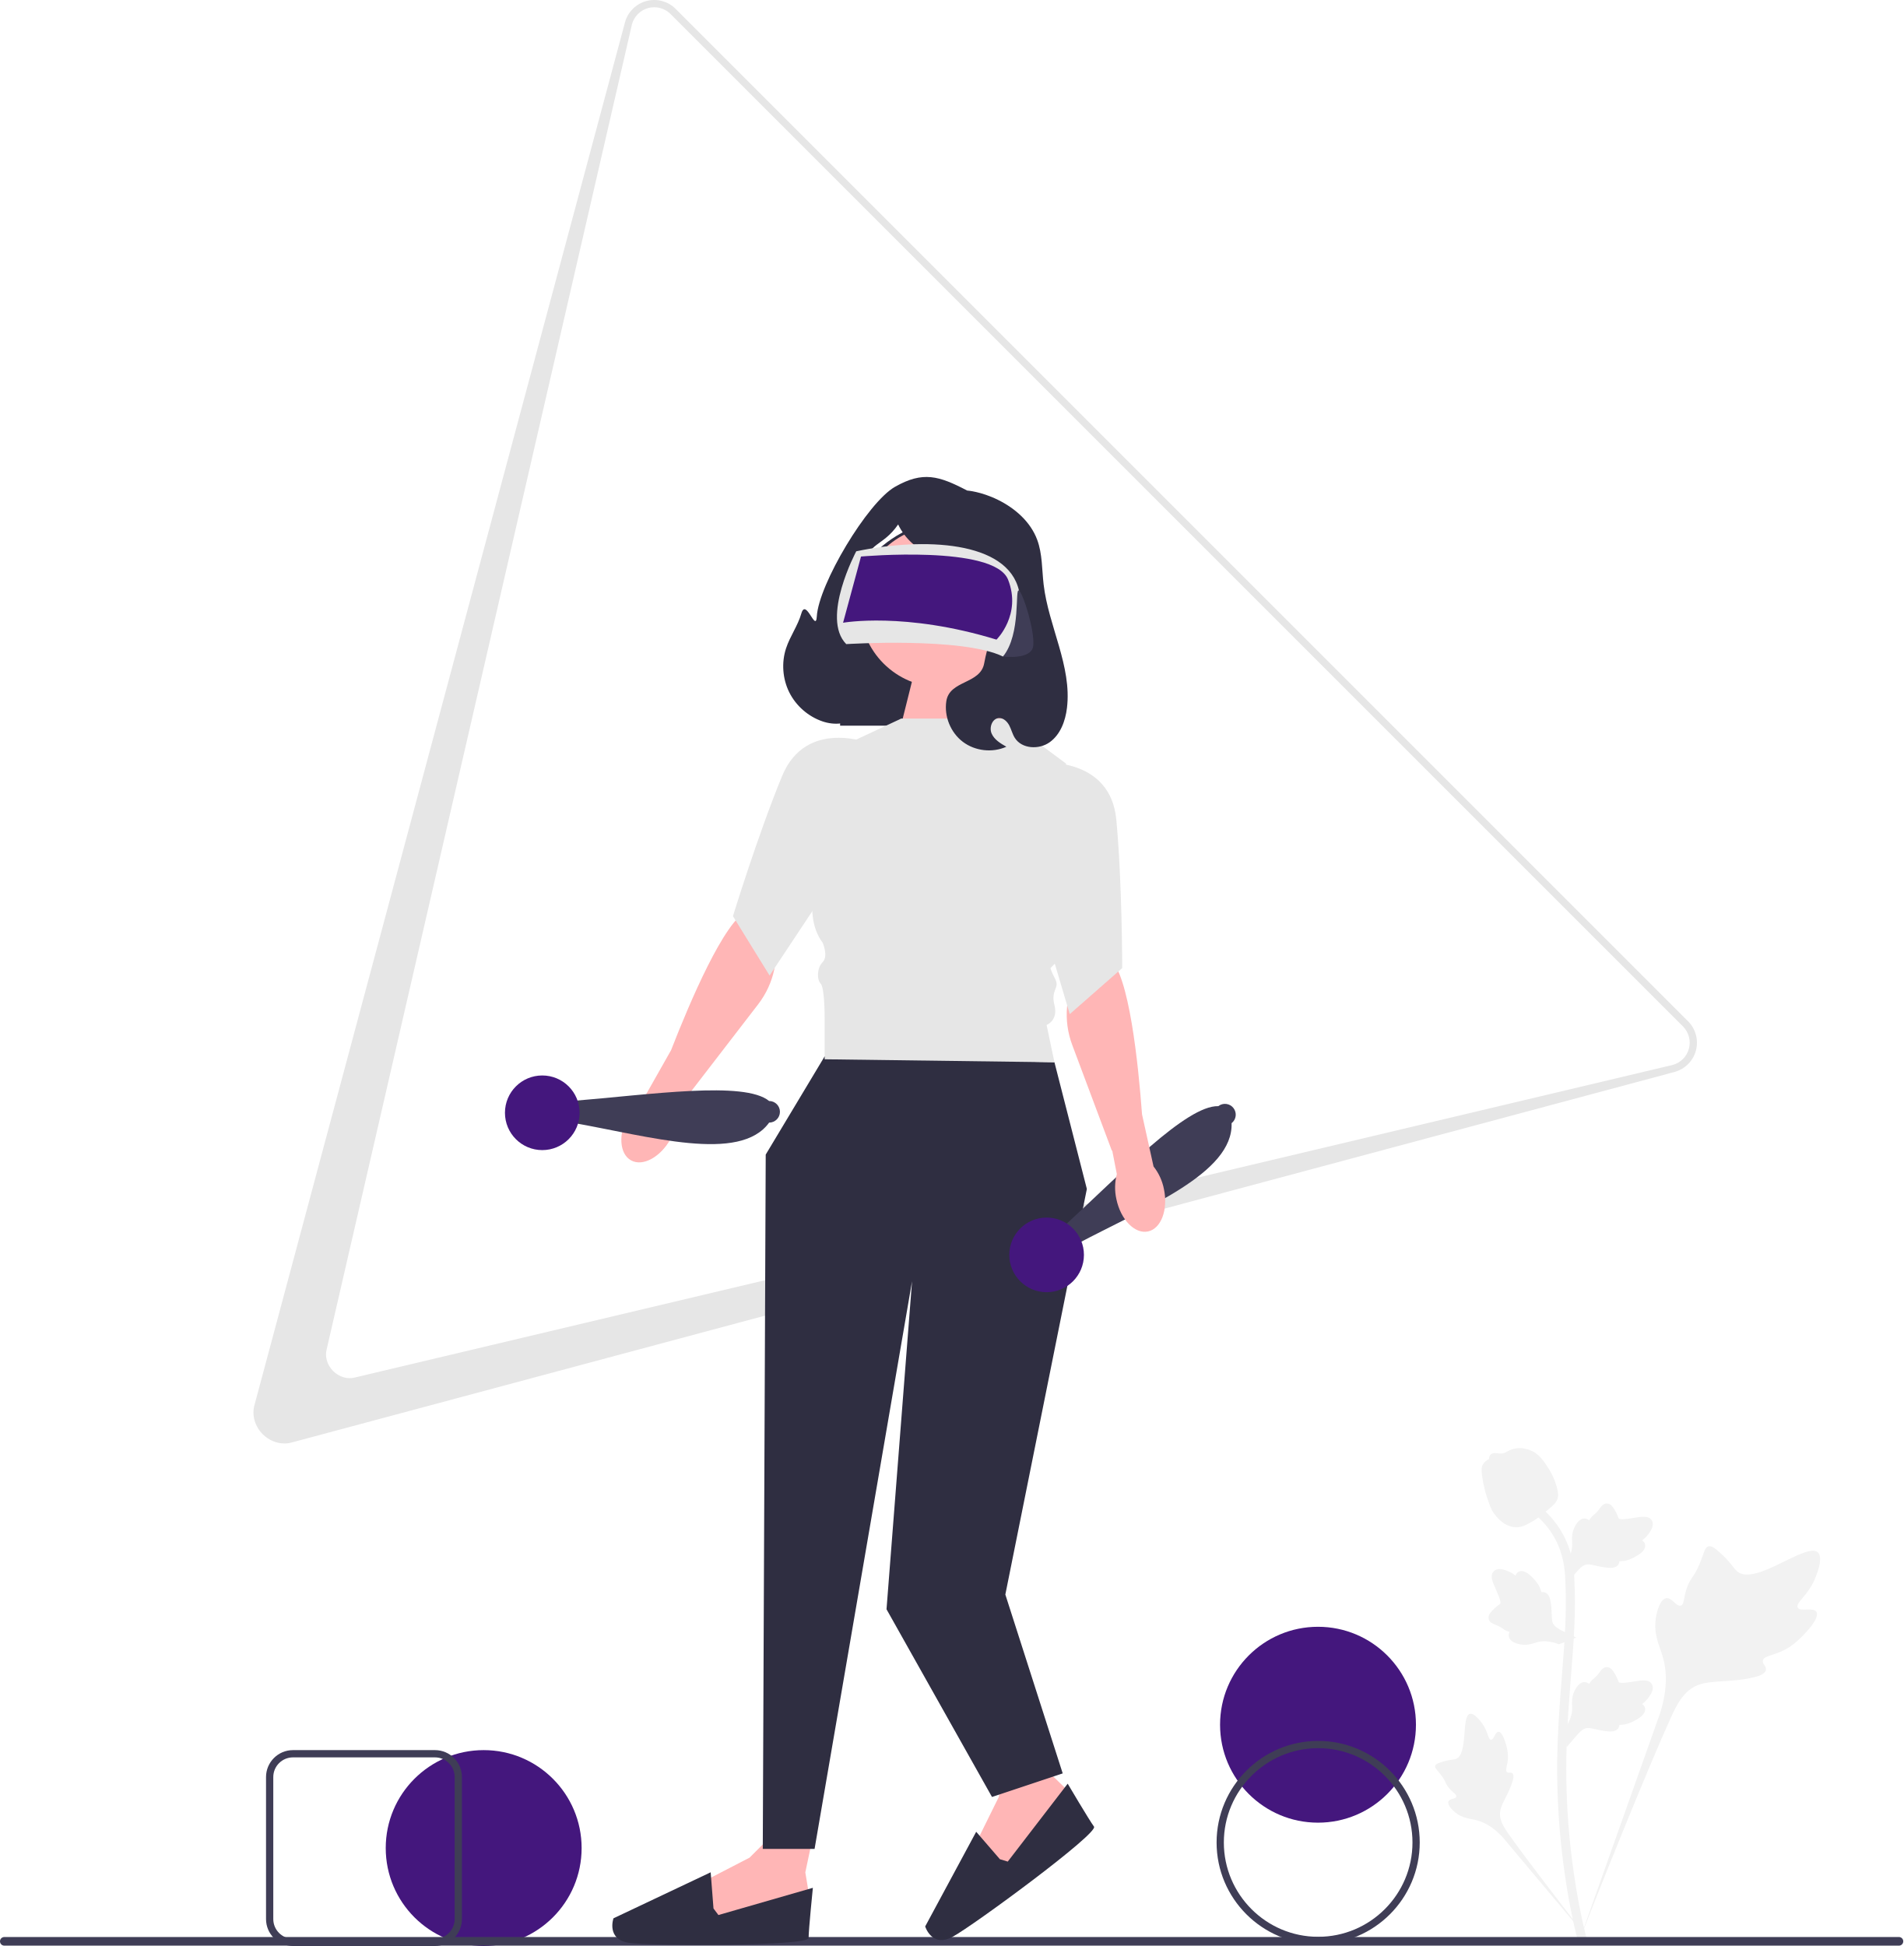
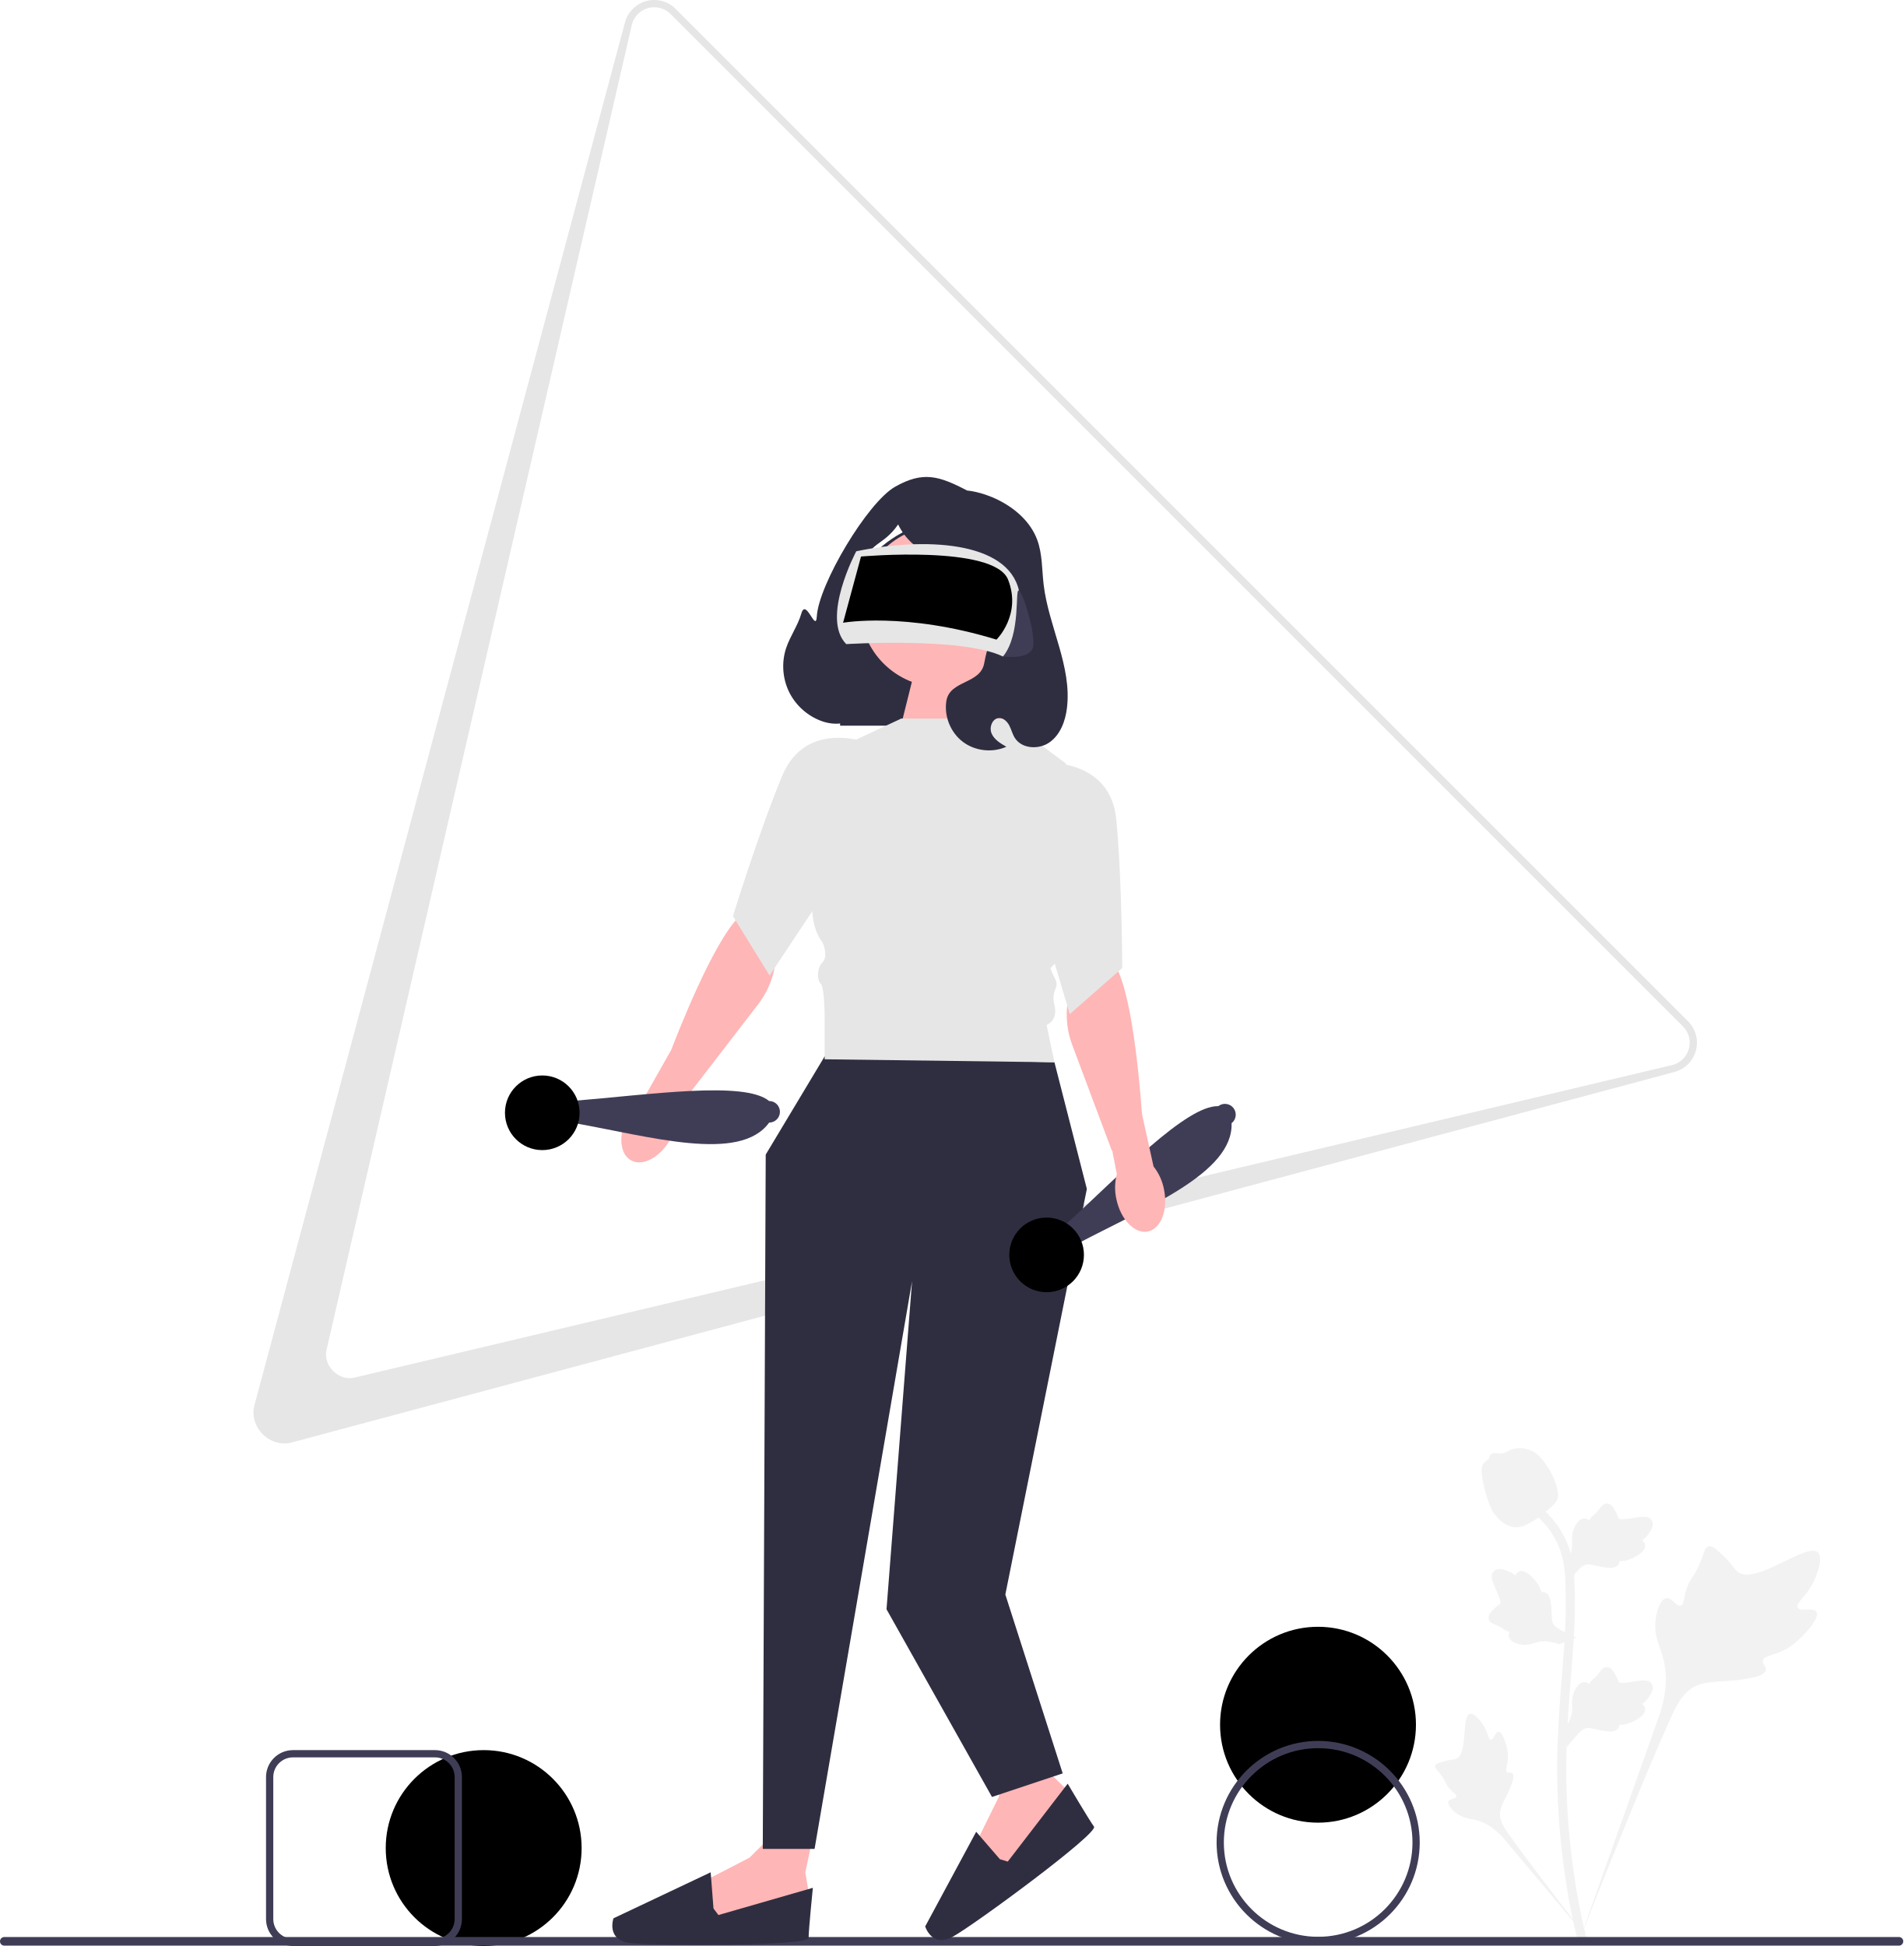
<svg xmlns="http://www.w3.org/2000/svg" width="524.67" height="536.463" viewBox="0 0 524.67 536.463">
  <path d="M78.405,397.926c-2.159,.001-4.331-.902-5.982-2.553-2.151-2.151-3.032-5.19-2.298-7.93L172.284,6.185c.377-1.41,1.124-2.704,2.161-3.741s2.331-1.785,3.742-2.163c2.873-.768,5.965,.06,8.066,2.162L465.353,281.542c2.104,2.104,2.933,5.195,2.162,8.067-.38,1.414-1.127,2.708-2.162,3.743-1.033,1.034-2.327,1.781-3.74,2.161L80.354,397.672c-.638,.171-1.293,.254-1.948,.254ZM180.34,1.999c-.546,0-1.096,.07-1.635,.214-1.073,.288-2.057,.856-2.846,1.645s-1.356,1.772-1.644,2.844L90.057,371.961c-.549,2.052,.133,4.35,1.78,5.998,1.648,1.648,3.946,2.331,5.999,1.781l363.258-86.159c1.074-.289,2.059-.857,2.845-1.643,.787-.787,1.355-1.771,1.645-2.847,.586-2.184-.045-4.535-1.645-6.135L184.84,3.858c-1.204-1.204-2.835-1.859-4.5-1.859Z" fill="#e6e6e6" />
-   <circle cx="363.335" cy="475.463" r="27" fill="#44177d" />
-   <circle cx="133.335" cy="509.463" r="27" fill="#44177d" />
+   <circle cx="363.335" cy="475.463" r="27" fill="#000000" />
+   <circle cx="133.335" cy="509.463" r="27" fill="#000000" />
  <g>
    <path d="M500.743,444.361c-.844-1.424-4.497,.101-5.168-1.191-.669-1.287,2.724-3.249,4.663-7.73,.35-.808,2.553-5.9,.922-7.472-3.092-2.978-17.24,9.313-22.191,5.29-1.087-.883-1.846-2.645-5.134-5.506-1.308-1.138-2.099-1.652-2.865-1.461-1.086,.271-1.172,1.725-2.337,4.584-1.747,4.287-2.78,4.028-3.798,7.449-.756,2.539-.583,4.016-1.472,4.303-1.258,.407-2.416-2.286-4.011-2.045-1.627,.246-2.611,3.382-2.922,5.73-.583,4.406,1.035,7.313,1.932,10.371,.975,3.322,1.553,8.375-.698,15.528l-22.277,62.766c4.918-12.879,19.158-48.185,25.142-61.305,1.727-3.787,3.635-7.629,7.551-9.145,3.77-1.46,8.949-.588,15.55-2.179,.771-.186,2.911-.73,3.18-1.988,.223-1.04-1.036-1.621-.842-2.595,.259-1.307,2.734-1.323,5.775-2.831,2.144-1.063,3.48-2.328,4.629-3.415,.346-.328,5.495-5.262,4.371-7.157h-0Z" fill="#f2f2f2" />
    <path d="M413.097,477.404c-.942,.004-1.248,2.236-2.076,2.193-.825-.043-.808-2.275-2.448-4.519-.296-.405-2.159-2.955-3.401-2.608-2.354,.658-.404,11.148-3.806,12.418-.747,.279-1.831,.143-4.184,.931-.936,.314-1.417,.554-1.544,.985-.18,.611,.508,1.073,1.575,2.47,1.6,2.094,1.175,2.527,2.56,4.013,1.028,1.104,1.803,1.445,1.687,1.964-.163,.735-1.819,.526-2.161,1.379-.349,.87,.907,2.257,1.969,3.087,1.994,1.558,3.888,1.602,5.647,2.044,1.912,.48,4.559,1.654,7.42,4.823l24.378,29.044c-4.902-6.13-18.122-23.306-22.835-30.029-1.361-1.941-2.696-3.985-2.31-6.345,.371-2.272,2.293-4.562,3.417-8.261,.131-.432,.481-1.639-.058-2.134-.446-.409-1.095,.041-1.517-.335-.567-.504,.14-1.724,.277-3.651,.097-1.359-.138-2.38-.341-3.258-.061-.265-.997-4.215-2.251-4.21v0Z" fill="#f2f2f2" />
    <path d="M431.897,481.624l-.568-5.068,.259-.384c1.2-1.777,1.812-3.512,1.819-5.159,.001-.262-.011-.524-.023-.79-.049-1.057-.11-2.371,.575-3.903,.384-.854,1.463-2.831,3.086-2.587,.437,.061,.767,.262,1.018,.497,.037-.059,.075-.117,.115-.181,.505-.771,.905-1.101,1.291-1.419,.296-.245,.602-.497,1.082-1.094,.21-.262,.374-.492,.513-.685,.42-.585,.968-1.282,1.935-1.27,1.033,.049,1.574,.903,1.932,1.468,.64,1.008,.93,1.735,1.122,2.217,.07,.176,.149,.374,.19,.436,.333,.489,3.038,.032,4.057-.135,2.289-.382,4.27-.712,5.087,.732,.585,1.033,.151,2.398-1.33,4.168-.461,.551-.952,.969-1.388,1.297,.361,.215,.684,.546,.815,1.065h0c.308,1.228-.748,2.459-3.137,3.663-.593,.301-1.392,.702-2.512,.896-.527,.091-1.002,.113-1.408,.125-.009,.235-.064,.489-.207,.751-.42,.771-1.293,1.138-2.61,1.05-1.449-.076-2.642-.352-3.694-.595-.919-.21-1.711-.389-2.332-.347-1.153,.093-2.041,1.016-3.083,2.212l-2.603,3.042h-0Z" fill="#f2f2f2" />
    <path d="M434.531,451.448l-4.758,1.835-.437-.153c-2.023-.71-3.857-.862-5.452-.451-.254,.065-.504,.143-.759,.223-1.01,.315-2.266,.708-3.922,.434-.924-.155-3.11-.697-3.285-2.329-.052-.438,.059-.809,.222-1.111-.066-.021-.133-.042-.204-.065-.874-.293-1.295-.597-1.7-.889-.312-.224-.633-.456-1.332-.769-.307-.137-.571-.237-.793-.322-.672-.258-1.486-.611-1.719-1.549-.215-1.011,.474-1.751,.93-2.241,.813-.875,1.442-1.34,1.86-1.648,.153-.112,.324-.239,.373-.294,.389-.446-.74-2.947-1.159-3.891-.95-2.118-1.772-3.95-.582-5.106,.851-.828,2.282-.754,4.369,.229,.65,.307,1.179,.675,1.607,1.013,.117-.404,.354-.8,.823-1.058h0c1.11-.61,2.569,.099,4.339,2.105,.442,.498,1.033,1.169,1.504,2.203,.221,.487,.363,.941,.478,1.331,.229-.051,.49-.063,.779,.009,.852,.21,1.429,.962,1.678,2.258,.294,1.421,.329,2.645,.362,3.724,.03,.942,.058,1.753,.255,2.344,.382,1.091,1.5,1.717,2.922,2.421l3.603,1.746-0,0Z" fill="#f2f2f2" />
    <path d="M431.897,436.517l-.568-5.068,.259-.384c1.2-1.777,1.812-3.512,1.819-5.159,.001-.262-.011-.524-.023-.79-.049-1.057-.11-2.371,.575-3.903,.384-.854,1.463-2.831,3.086-2.587,.437,.061,.767,.262,1.018,.497,.037-.059,.075-.117,.115-.181,.505-.771,.905-1.101,1.291-1.419,.296-.245,.602-.497,1.082-1.094,.21-.262,.374-.492,.513-.685,.42-.585,.968-1.282,1.935-1.27,1.033,.049,1.574,.903,1.932,1.468,.64,1.008,.93,1.735,1.122,2.217,.07,.176,.149,.374,.19,.436,.333,.489,3.038,.032,4.057-.135,2.289-.382,4.27-.712,5.087,.732,.585,1.033,.151,2.398-1.33,4.168-.461,.551-.952,.969-1.388,1.297,.361,.215,.684,.546,.815,1.065h0c.308,1.228-.748,2.459-3.137,3.663-.593,.301-1.392,.702-2.512,.896-.527,.091-1.002,.113-1.408,.125-.009,.235-.064,.489-.207,.751-.42,.771-1.293,1.138-2.61,1.05-1.449-.076-2.642-.352-3.694-.595-.919-.21-1.711-.389-2.332-.347-1.153,.093-2.041,1.016-3.083,2.212l-2.603,3.042h-0Z" fill="#f2f2f2" />
    <path d="M437.083,534.895l-1.062-.666-.257-1.226,.257,1.226-1.238,.142c-.02-.115-.087-.379-.188-.793-.554-2.266-2.244-9.162-3.654-20.023-.984-7.581-1.541-15.376-1.656-23.17-.115-7.807,.255-13.717,.551-18.467,.224-3.583,.496-6.994,.762-10.317,.71-8.878,1.379-17.265,.881-26.55-.11-2.073-.341-6.387-2.862-10.978-1.462-2.663-3.476-5.027-5.987-7.023l1.561-1.963c2.771,2.207,5,4.826,6.623,7.782,2.795,5.09,3.047,9.791,3.168,12.05,.507,9.449-.17,17.916-.887,26.88-.264,3.311-.536,6.708-.759,10.276-.294,4.706-.66,10.565-.546,18.271,.113,7.701,.663,15.4,1.634,22.886,1.392,10.724,3.058,17.517,3.605,19.749,.291,1.192,.352,1.441,.054,1.914v-0Z" fill="#f2f2f2" />
    <path d="M418.034,421.031c-.103,0-.207-.002-.312-.01-2.134-.115-4.11-1.392-5.875-3.796-.827-1.131-1.251-2.42-2.095-4.992-.131-.396-.767-2.408-1.154-5.176-.253-1.808-.221-2.565,.137-3.233,.398-.744,1.041-1.263,1.766-1.613-.032-.24-.006-.487,.098-.739,.427-1.045,1.563-.908,2.177-.842,.311,.039,.699,.091,1.117,.069,.658-.032,1.012-.228,1.548-.521,.513-.281,1.15-.631,2.096-.825,1.865-.389,3.427,.14,3.942,.313,2.71,.903,4.046,3.01,5.593,5.45,.308,.489,1.367,2.271,2.065,4.713,.504,1.762,.433,2.545,.281,3.128-.308,1.197-1.036,1.882-2.885,3.394-1.931,1.583-2.9,2.376-3.732,2.858-1.937,1.118-3.153,1.821-4.768,1.821v0Z" fill="#f2f2f2" />
  </g>
  <path d="M0,535.176c0,.66,.53,1.19,1.19,1.19H523.48c.66,0,1.19-.53,1.19-1.19,0-.66-.53-1.19-1.19-1.19H1.19c-.66,0-1.19,.53-1.19,1.19Z" fill="#3f3d56" />
  <g>
    <polygon points="216.126 502.612 206.634 512.105 193.525 518.885 194.881 530.638 219.742 527.926 222.907 521.597 222.003 516.173 223.811 507.585 216.126 502.612" fill="#ffb6b6" />
    <path d="M196.689,526.118l-.776-9.973-26.797,12.685s-2.075,5.876,4.387,6.78c6.462,.904,49.405,.904,49.405-1.356s1.175-13.831,1.175-13.831l-26.036,7.503-1.356-1.808Z" fill="#2f2e41" />
  </g>
  <g>
    <polygon points="277.366 482.089 275.348 495.361 268.809 508.592 276.868 517.254 295.283 500.332 294.08 493.36 290.137 489.527 286.502 481.538 277.366 482.089" fill="#ffb6b6" />
    <path d="M275.645,512.541l-6.537-7.571-14.062,26.101s1.812,5.963,7.552,2.86c5.74-3.102,40.325-28.558,38.985-30.378s-7.253-11.836-7.253-11.836l-16.521,21.476-2.164-.652Z" fill="#2f2e41" />
  </g>
  <path d="M231.592,143.071h42.866v24.755c0,17.786-14.44,32.226-32.226,32.226h-10.64v-56.981h0Z" transform="translate(506.0514 343.1239) rotate(-180)" fill="#2f2e41" />
  <path d="M248.446,199.71l3.79-15.161,23.824-2.707s-.541,16.244,1.083,18.951l-28.697-1.083Z" fill="#ffb6b6" />
  <circle cx="259.275" cy="167.223" r="22.199" fill="#ffb6b6" />
  <polygon points="227.33 291.215 211.086 318.288 210.274 509.69 224.554 509.69 251.424 353.211 244.386 443.634 273.464 495.377 292.957 488.88 277.143 439.573 299.614 327.763 290.68 292.84 227.33 291.215" fill="#2f2e41" />
  <path d="M277.143,198.086h-28.697l-16.244,7.58-5.415,30.863s-6.497,14.773,0,23.359c0,0,1.624,3.713,0,5.338s-1.624,4.873-.541,5.956,1.083,9.171,1.083,9.171v11.665l63.35,.823-2.166-10.288s3.249-1.202,2.166-5.474c-1.083-4.272,1.525-4.639,.221-7.162-1.304-2.524-1.304-3.065-1.304-3.065l4.332-4.332s3.249-14.619-2.166-23.282c-5.415-8.663,2.166-28.697,2.166-28.697l-16.785-12.453Z" fill="#e6e6e6" />
  <g>
    <path d="M296.59,343.084l-3.661-4.698c16.021-14.72,34.078-33.682,42.921-33.449,1.297-1.011,3.168-.779,4.179,.518h0c1.011,1.297,.779,3.168-.518,4.179,.487,13.812-23.582,23.205-42.921,33.449Z" fill="#3f3d56" />
-     <circle cx="288.519" cy="345.941" r="10.288" fill="#44177d" />
+     <circle cx="288.519" cy="345.941" r="10.288" fill="#000000" />
  </g>
  <path d="M216.697,178.708c1.09-3.315,3.242-6.217,4.205-9.571,1.279-4.453,4.001,5.426,4.266,.801,.505-8.792,13.924-31.408,21.584-35.753,7.661-4.344,12.06-3.034,19.865,1.046,0,0,3.788,.241,8.505,2.569s8.962,6.058,10.796,10.987c1.454,3.907,1.293,8.199,1.779,12.339,1.353,11.536,7.82,22.507,6.432,34.039-.433,3.598-1.801,7.318-4.742,9.435-2.942,2.116-7.694,1.886-9.631-1.177-.661-1.045-.94-2.285-1.506-3.385-.566-1.099-1.589-2.124-2.826-2.09-1.858,.051-2.804,2.545-2.071,4.253,.733,1.708,2.454,2.74,4.071,3.657-3.85,1.732-8.626,1.193-11.993-1.354-3.367-2.547-5.185-6.996-4.565-11.172,.873-5.885,9.446-4.667,10.456-10.53,.735-4.268,3.317-11.409,2.614-15.683-.703-4.273-4.081,.901-.523-1.568-3.914,1.887-12.287-11.022-16.385-12.468-4.098-1.446-7.573-4.577-9.436-8.503-4.346,6.301-8.17,4.59-9.726,12.084-1.557,7.495-.117,24.521,6.292,28.705-2.565,1.75-4.61,4.253-5.814,7.116-.682,1.622-1.124,3.396-2.256,4.743-2.161,2.572-6.152,2.729-9.333,1.647-3.944-1.341-7.317-4.287-9.176-8.015-1.859-3.728-2.184-8.194-.882-12.152Z" fill="#2f2e41" />
  <path d="M236.044,151.974s-9.846,18.436-2.758,25.592c0,0,31.996-2.027,43.208,3.42,0,0,7.555-4.409,4.41-18.174-3.144-13.765-26.275-14.7-44.86-10.838Z" fill="#e6e6e6" />
-   <path d="M237.354,153.422l-4.946,18.254s17.058-3.087,42.296,4.651c0,0,7.001-6.874,3.193-16.53s-40.544-6.375-40.544-6.375Z" fill="#44177d" />
+   <path d="M237.354,153.422l-4.946,18.254s17.058-3.087,42.296,4.651c0,0,7.001-6.874,3.193-16.53s-40.544-6.375-40.544-6.375Z" fill="#000000" />
  <path d="M276.494,180.986s7.817,1.026,8.33-2.883c.513-3.908-2.689-14.38-3.919-15.292-1.231-.912,.683,11.941-4.41,18.174Z" fill="#3f3d56" />
  <path d="M173.967,319.888c3.241,1.785,8.141-.897,10.947-5.991,1.149-2.02,1.797-4.285,1.89-6.607l3.107-5.812,.108,.034,18.985-24.657c4.414-5.733,6.053-13.208,4.147-20.188-1.134-4.152-3.226-7.29-7.07-5.645-6.379,2.73-15.98,25.373-21.087,38.487l-7.242,12.796c-1.913,1.32-3.481,3.08-4.575,5.131-2.805,5.092-2.452,10.667,.79,12.452Z" fill="#ffb6b6" />
  <path d="M239.88,204.953s-17.64-7.112-24.276,8.975c-6.636,16.088-13.554,38.633-13.554,38.633l10.104,16.379,17.166-25.883,10.56-38.105Z" fill="#e6e6e6" />
  <g>
    <path d="M157.611,309.475v-5.956c21.685-1.763,47.584-5.62,54.416-0,1.645,0,2.978,1.333,2.978,2.978h0c0,1.645-1.333,2.978-2.978,2.978-8.106,11.194-32.864,3.808-54.416,0Z" fill="#3f3d56" />
-     <circle cx="149.489" cy="306.767" r="10.288" fill="#44177d" />
+     <circle cx="149.489" cy="306.767" r="10.288" fill="#000000" />
  </g>
  <path d="M316.456,339.483c-3.622,.755-7.52-3.246-8.708-8.939-.506-2.268-.461-4.624,.131-6.871l-1.265-6.468-.114,.001-10.917-29.141c-2.538-6.776-1.912-14.403,1.958-20.516,2.302-3.637,5.222-6.023,8.415-3.322,5.297,4.481,7.834,28.945,8.869,42.979l3.17,14.357c1.441,1.823,2.425,3.965,2.868,6.247,1.188,5.691-.786,10.917-4.408,11.673Z" fill="#ffb6b6" />
  <path d="M287.16,210.268s18.951-1.624,20.575,15.702c1.624,17.326,1.624,40.909,1.624,40.909l-14.465,12.694-8.818-29.78,1.083-39.526Z" fill="#e6e6e6" />
  <path d="M363.377,535.926c-15.439,0-28-12.561-28-28s12.561-28,28-28,28,12.561,28,28-12.561,28-28,28Zm0-54c-14.337,0-26,11.663-26,26s11.663,26,26,26,26-11.663,26-26-11.663-26-26-26Z" fill="#3f3d56" />
  <path d="M119.91,536.463h-39.149c-4.094,0-7.425-3.331-7.425-7.425v-39.15c0-4.094,3.331-7.425,7.425-7.425h39.149c4.094,0,7.425,3.331,7.425,7.425v39.15c0,4.094-3.331,7.425-7.425,7.425Zm-39.149-52c-2.992,0-5.425,2.434-5.425,5.425v39.15c0,2.991,2.434,5.425,5.425,5.425h39.149c2.992,0,5.425-2.434,5.425-5.425v-39.15c0-2.991-2.434-5.425-5.425-5.425h-39.149Z" fill="#3f3d56" />
</svg>
